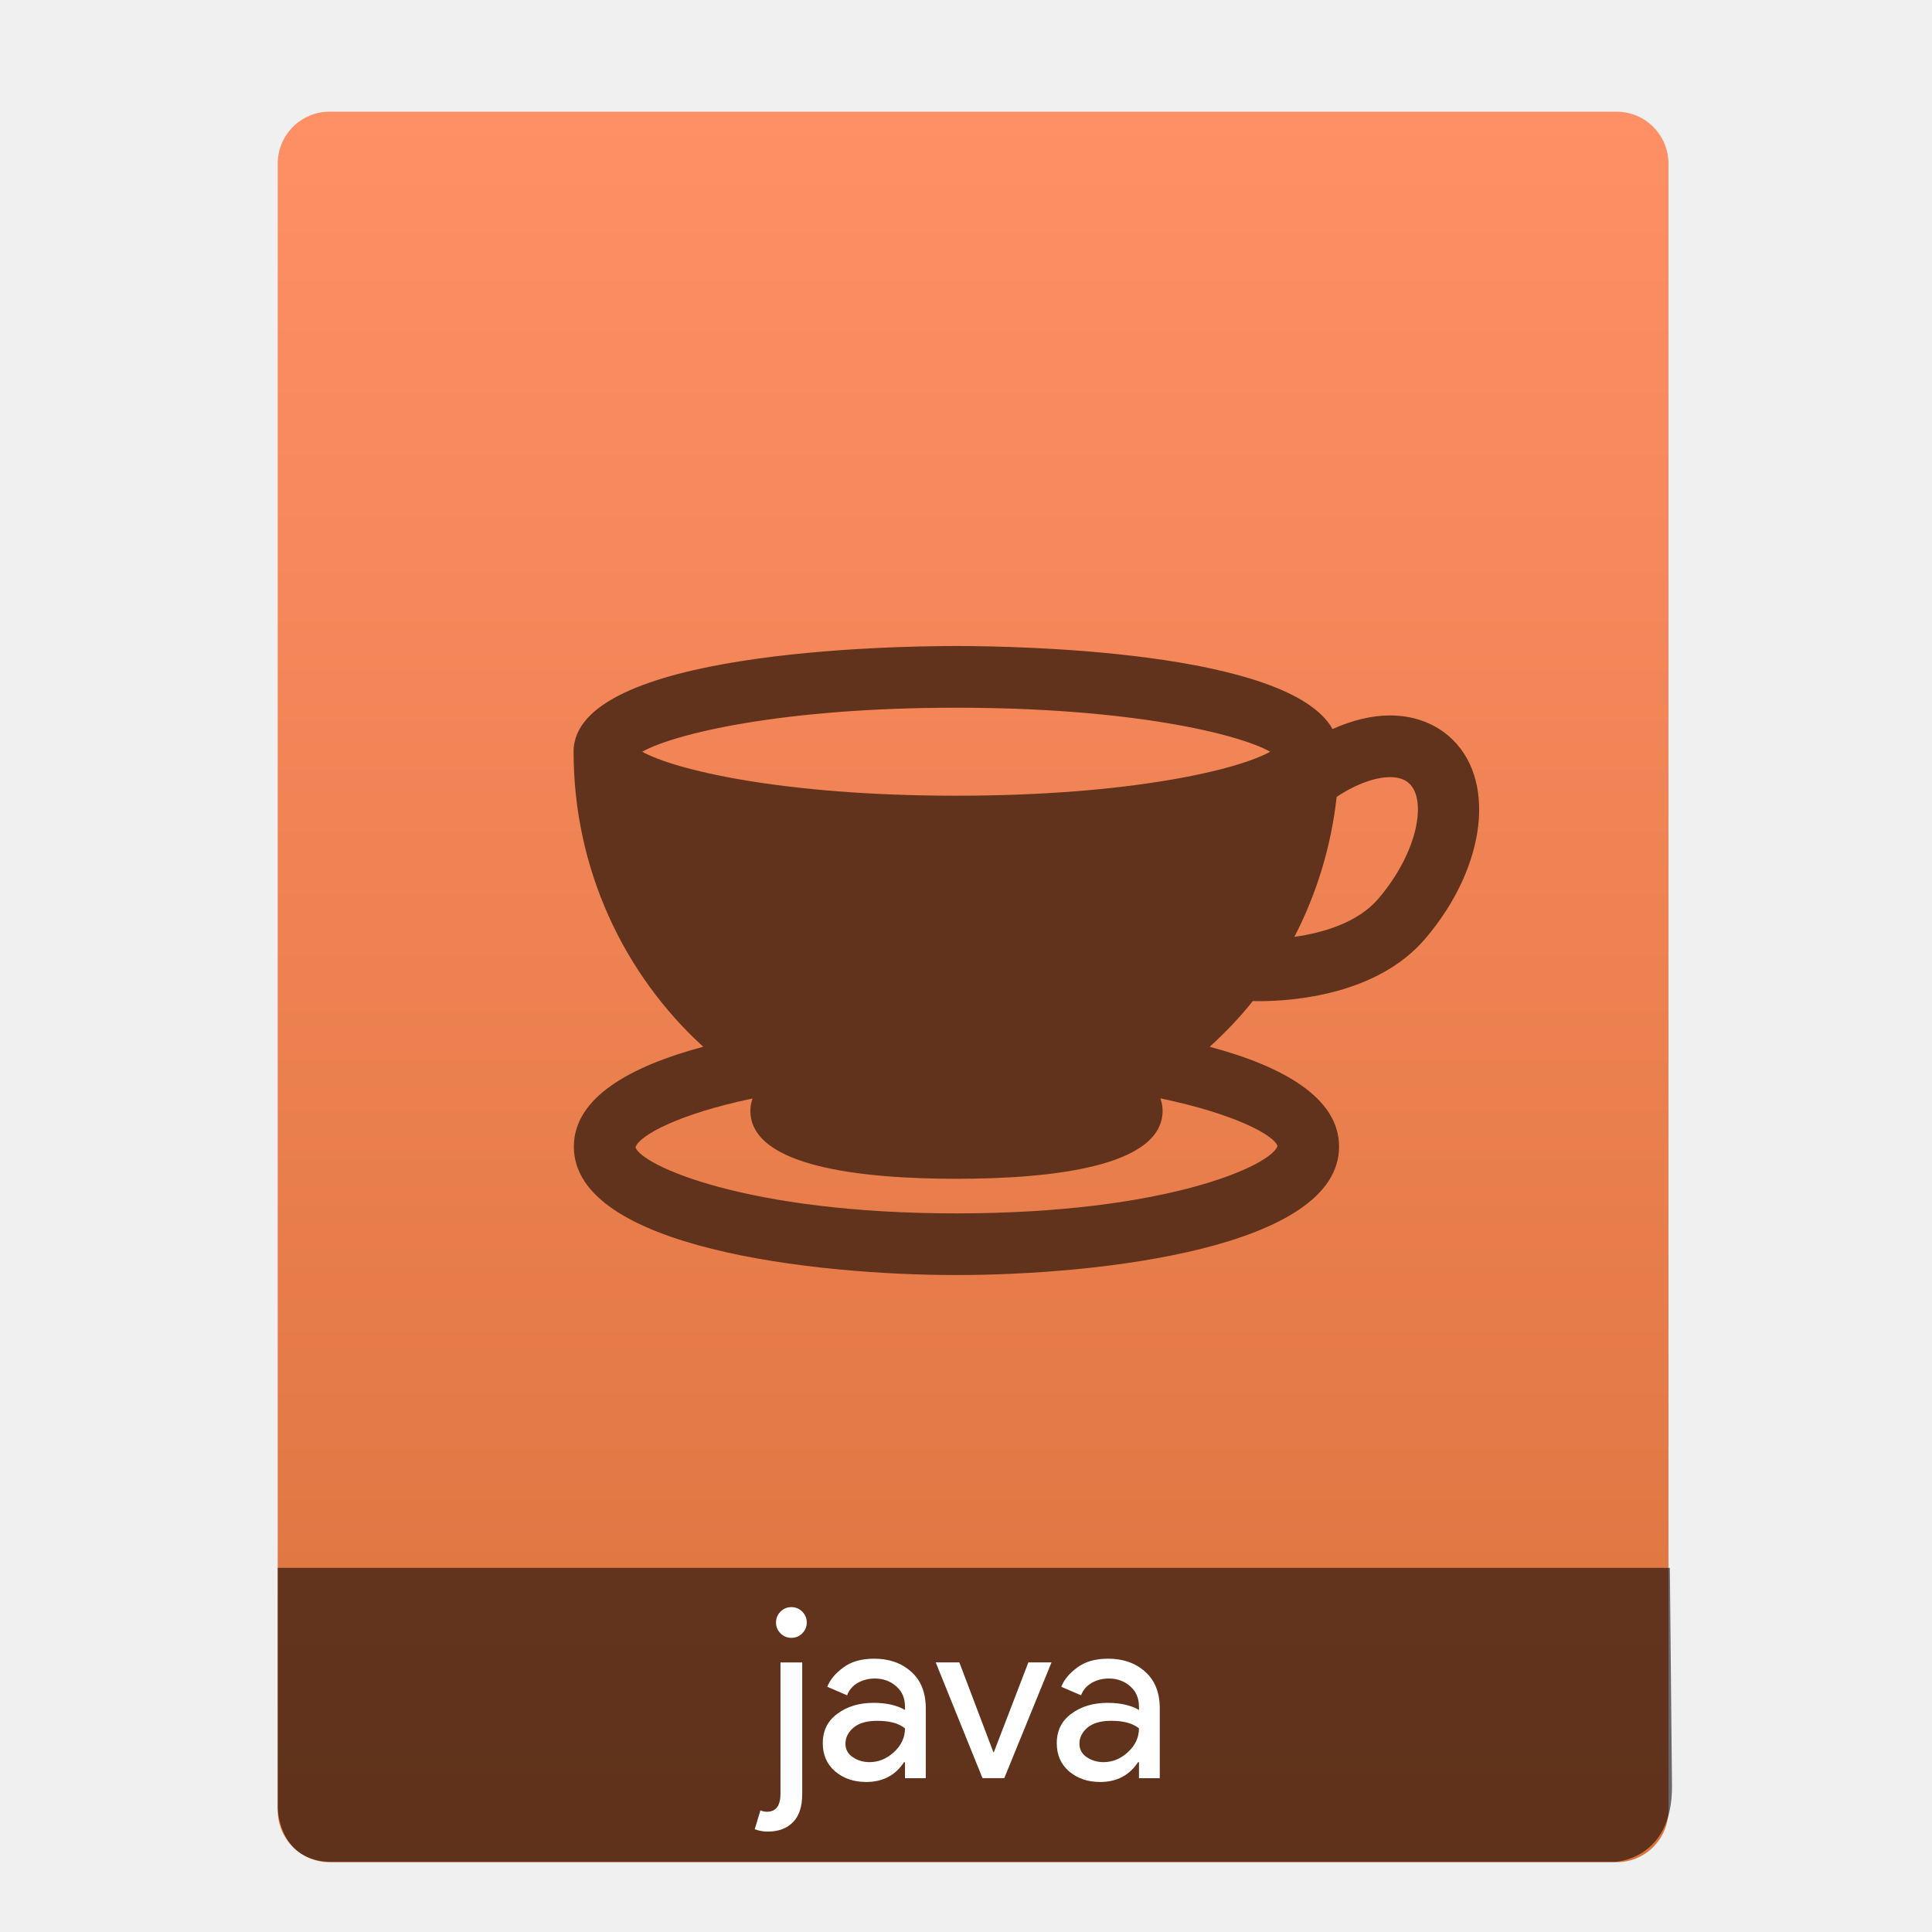
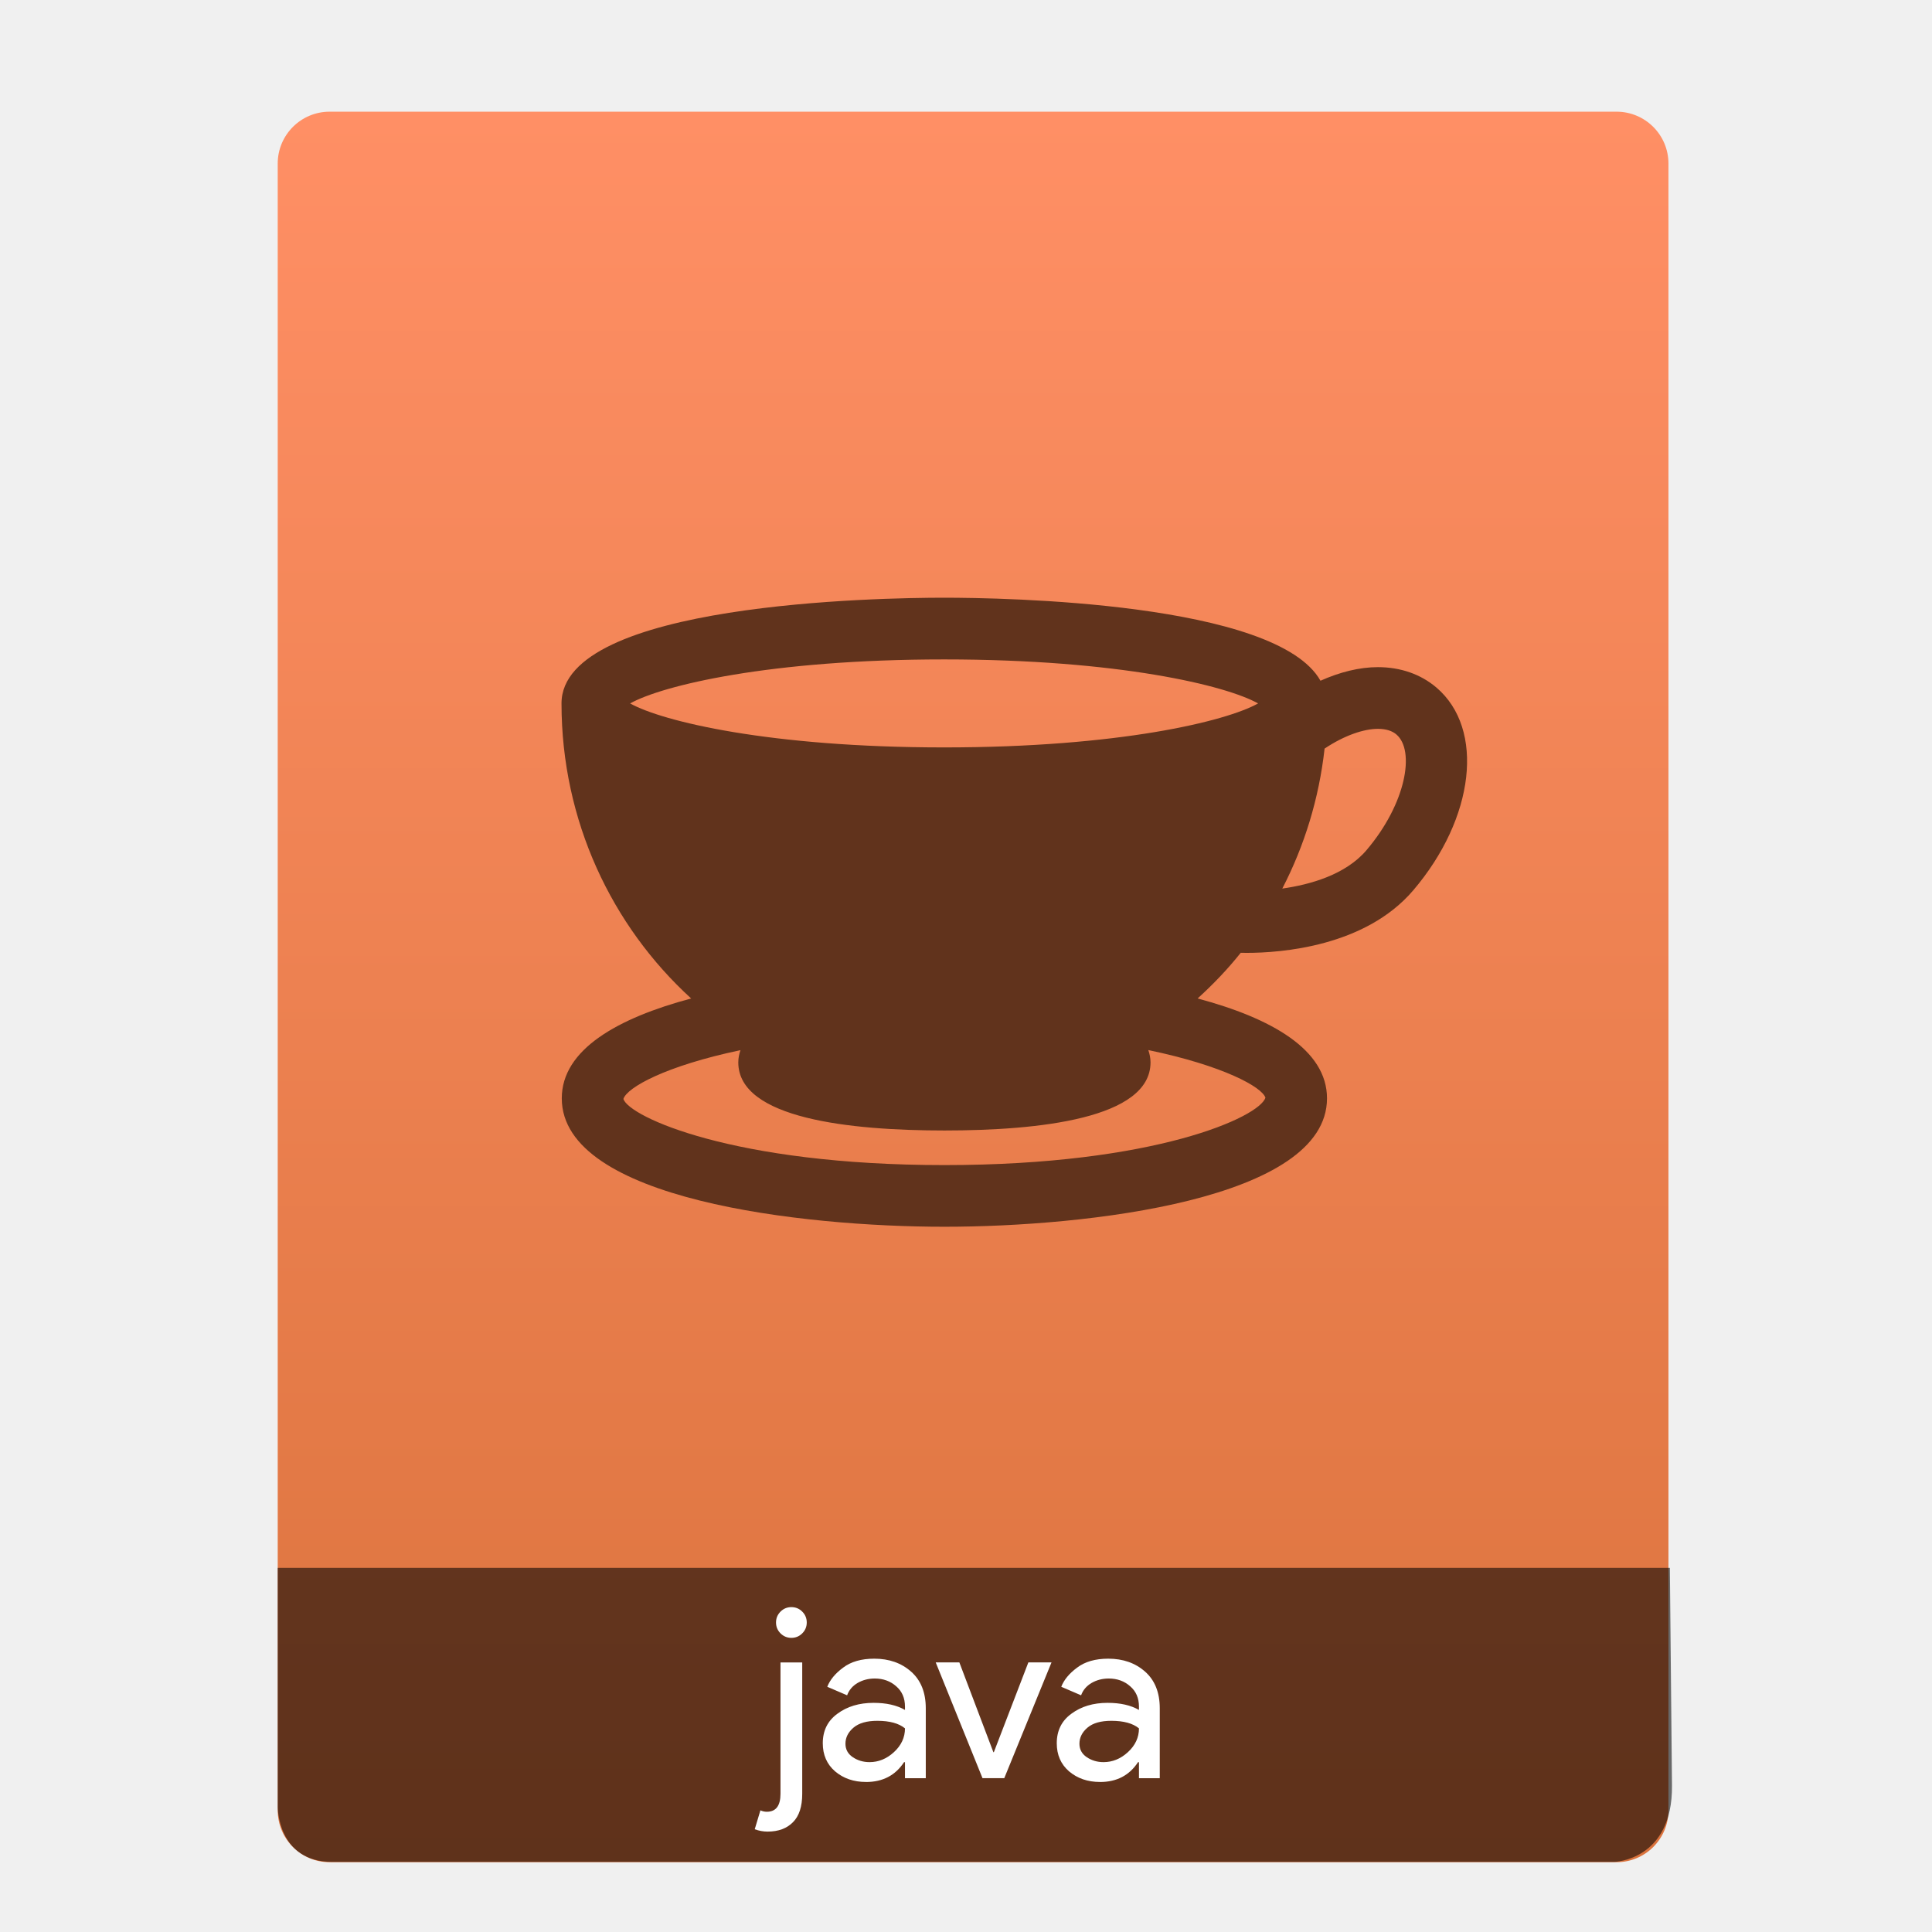
<svg xmlns="http://www.w3.org/2000/svg" xmlns:ns2="http://www.openswatchbook.org/uri/2009/osb" xmlns:xlink="http://www.w3.org/1999/xlink" viewBox="0 0 64 64" id="svg2" version="1.1" width="64" height="64">
  <defs id="defs4">
    <linearGradient xlink:href="#linearGradient4422" id="linearGradient4190-9" x1="375.571" y1="543.798" x2="375.571" y2="517.798" gradientUnits="userSpaceOnUse" gradientTransform="matrix(2.193794,0,0,2.230305,-398.0263,-639.9039)" />
    <linearGradient id="linearGradient4422">
      <stop id="stop4424" offset="0" style="stop-color:#db733d;stop-opacity:1" />
      <stop id="stop4426" offset="1" style="stop-color:#ff8f65;stop-opacity:1" />
    </linearGradient>
    <linearGradient id="linearGradient4207" ns2:paint="gradient">
      <stop style="stop-color:#3498db;stop-opacity:1;" offset="0" id="stop3371" />
      <stop style="stop-color:#3498db;stop-opacity:0;" offset="1" id="stop3373" />
    </linearGradient>
  </defs>
  <g transform="translate(-392.9882,-511.2779)" id="layer1">
    <g transform="translate(0.4198824,0.03484499)" id="layer1-3">
      <rect style="opacity:0.997;fill:url(#linearGradient4190-9);fill-opacity:1.0;stroke:none;stroke-width:0.104;stroke-linecap:round;stroke-linejoin:round;stroke-miterlimit:4;stroke-dasharray:none;stroke-opacity:1" id="rect4182-2" width="46.07" height="57.988" x="401.768" y="514.943" ry="1.719" />
      <path style="opacity:0.565;fill:#000000;fill-opacity:1;fill-rule:evenodd;stroke:none;stroke-width:1px;stroke-linecap:butt;stroke-linejoin:miter;stroke-opacity:1" d="m 401.768,563.181 -4e-5,7.904 c 0,0 -0.022,1.836 1.81,1.836 l 42.462,0 c 0,0 1.939,-0.044 1.915,-2.528 l -0.07,-7.212 z" id="path4302" />
      <g style="font-style:normal;font-weight:normal;font-size:7.827px;line-height:125%;font-family:sans-serif;letter-spacing:0px;word-spacing:0px;fill:#ffffff;fill-opacity:1;stroke:none;stroke-width:1px;stroke-linecap:butt;stroke-linejoin:miter;stroke-opacity:1" id="text4304">
        <path d="m 419.144,565.35 q -0.149,0.149 -0.36,0.149 -0.211,0 -0.36,-0.149 -0.149,-0.149 -0.149,-0.36 0,-0.211 0.149,-0.36 0.149,-0.149 0.36,-0.149 0.211,0 0.36,0.149 0.149,0.149 0.149,0.36 0,0.211 -0.149,0.36 z m -1.151,6.567 q -0.211,0 -0.423,-0.078 l 0.188,-0.626 q 0.102,0.047 0.211,0.047 0.454,0 0.454,-0.595 l 0,-4.352 0.72,0 0,4.352 q 0,0.634 -0.305,0.939 -0.305,0.313 -0.845,0.313 z" style="font-style:normal;font-variant:normal;font-weight:normal;font-stretch:normal;font-family:'Product Sans';-inkscape-font-specification:'Product Sans';fill:#ffffff;fill-opacity:1" id="path4162" />
        <path d="m 421.256,570.273 q -0.61,0 -1.025,-0.352 -0.407,-0.352 -0.407,-0.931 0,-0.626 0.485,-0.978 0.485,-0.36 1.197,-0.36 0.634,0 1.041,0.235 l 0,-0.11 q 0,-0.423 -0.29,-0.673 -0.29,-0.258 -0.712,-0.258 -0.313,0 -0.571,0.149 -0.25,0.149 -0.344,0.407 l -0.657,-0.282 q 0.133,-0.344 0.524,-0.634 0.391,-0.297 1.033,-0.297 0.736,0 1.221,0.43 0.485,0.43 0.485,1.213 l 0,2.317 -0.689,0 0,-0.532 -0.031,0 q -0.43,0.657 -1.26,0.657 z m 0.117,-0.657 q 0.446,0 0.806,-0.329 0.368,-0.337 0.368,-0.79 -0.305,-0.25 -0.916,-0.25 -0.524,0 -0.79,0.227 -0.266,0.227 -0.266,0.532 0,0.282 0.243,0.446 0.243,0.164 0.556,0.164 z" style="font-style:normal;font-variant:normal;font-weight:normal;font-stretch:normal;font-family:'Product Sans';-inkscape-font-specification:'Product Sans';fill:#ffffff;fill-opacity:1" id="path4164" />
        <path d="m 425.115,570.147 -1.55,-3.835 0.783,0 1.127,2.974 0.016,0 1.143,-2.974 0.767,0 -1.565,3.835 -0.72,0 z" style="font-style:normal;font-variant:normal;font-weight:normal;font-stretch:normal;font-family:'Product Sans';-inkscape-font-specification:'Product Sans';fill:#ffffff;fill-opacity:1" id="path4166" />
        <path d="m 429.007,570.273 q -0.61,0 -1.025,-0.352 -0.407,-0.352 -0.407,-0.931 0,-0.626 0.485,-0.978 0.485,-0.36 1.197,-0.36 0.634,0 1.041,0.235 l 0,-0.11 q 0,-0.423 -0.29,-0.673 -0.29,-0.258 -0.712,-0.258 -0.313,0 -0.571,0.149 -0.25,0.149 -0.344,0.407 l -0.657,-0.282 q 0.133,-0.344 0.524,-0.634 0.391,-0.297 1.033,-0.297 0.736,0 1.221,0.43 0.485,0.43 0.485,1.213 l 0,2.317 -0.689,0 0,-0.532 -0.031,0 q -0.43,0.657 -1.26,0.657 z m 0.117,-0.657 q 0.446,0 0.806,-0.329 0.368,-0.337 0.368,-0.79 -0.305,-0.25 -0.916,-0.25 -0.524,0 -0.79,0.227 -0.266,0.227 -0.266,0.532 0,0.282 0.243,0.446 0.243,0.164 0.556,0.164 z" style="font-style:normal;font-variant:normal;font-weight:normal;font-stretch:normal;font-family:'Product Sans';-inkscape-font-specification:'Product Sans';fill:#ffffff;fill-opacity:1" id="path4168" />
      </g>
-       <path id="cup-3" style="fill:#61331c;fill-opacity:1" d="m 434.069,544.405 c 0.058,10e-4 0.111,0.003 0.194,0.003 1.129,0 3.926,-0.202 5.52,-2.071 2.041,-2.394 2.378,-5.345 0.769,-6.718 -0.519,-0.442 -1.19,-0.676 -1.941,-0.676 -0.609,0 -1.257,0.163 -1.9,0.45 -1.464,-2.606 -10.523,-2.75 -12.467,-2.75 -2.117,6e-5 -12.673,0.169 -12.675,3.5 l 0,5.4e-4 c 0,0 0,0 0,5.5e-4 l 0,5.5e-4 c 0,3.89 1.669,7.379 4.295,9.774 -2.437,0.651 -4.286,1.692 -4.286,3.308 0,3.358 7.967,4.254 12.675,4.254 4.707,0 12.674,-0.896 12.674,-4.254 0,-1.616 -1.85,-2.658 -4.286,-3.308 0.513,-0.467 0.995,-0.968 1.429,-1.514 z m 5.157,-7.231 c 0.623,0.53 0.328,2.284 -0.996,3.838 -0.692,0.809 -1.861,1.135 -2.784,1.266 0.731,-1.412 1.216,-2.978 1.401,-4.637 0.667,-0.445 1.307,-0.654 1.766,-0.654 0.262,0 0.469,0.063 0.614,0.187 z m -14.982,-2.487 c 5.785,0 9.343,0.865 10.4,1.458 -1.057,0.593 -4.616,1.457 -10.4,1.457 -5.786,0 -9.344,-0.865 -10.402,-1.457 1.057,-0.593 4.616,-1.458 10.402,-1.458 z m 10.643,14.518 c -0.195,0.636 -3.645,2.233 -10.634,2.233 -6.989,0 -10.44,-1.597 -10.634,-2.19 0.116,-0.379 1.395,-1.096 3.878,-1.617 -0.043,0.127 -0.072,0.26 -0.072,0.405 0,1.865 3.713,2.256 6.829,2.256 3.114,0 6.827,-0.391 6.827,-2.256 0,-0.145 -0.03,-0.279 -0.073,-0.408 2.484,0.516 3.764,1.224 3.879,1.577 z" />
+       <path id="cup-3" style="fill:#61331c;fill-opacity:1" d="m 433.669,542.805 c 0.058,10e-4 0.111,0.003 0.194,0.003 1.129,0 3.926,-0.202 5.52,-2.071 2.041,-2.394 2.378,-5.345 0.769,-6.718 -0.519,-0.442 -1.19,-0.676 -1.941,-0.676 -0.609,0 -1.257,0.163 -1.9,0.45 -1.464,-2.606 -10.523,-2.75 -12.467,-2.75 -2.117,6e-5 -12.673,0.169 -12.675,3.5 l 0,5.4e-4 c 0,0 0,0 0,5.5e-4 l 0,5.5e-4 c 0,3.89 1.669,7.379 4.295,9.774 -2.437,0.651 -4.286,1.692 -4.286,3.308 0,3.358 7.967,4.254 12.675,4.254 4.707,0 12.674,-0.896 12.674,-4.254 0,-1.616 -1.85,-2.658 -4.286,-3.308 0.513,-0.467 0.995,-0.968 1.429,-1.514 z m 5.157,-7.231 c 0.623,0.53 0.328,2.284 -0.996,3.838 -0.692,0.809 -1.861,1.135 -2.784,1.266 0.731,-1.412 1.216,-2.978 1.401,-4.637 0.667,-0.445 1.307,-0.654 1.766,-0.654 0.262,0 0.469,0.063 0.614,0.187 z m -14.982,-2.487 c 5.785,0 9.343,0.865 10.4,1.458 -1.057,0.593 -4.616,1.457 -10.4,1.457 -5.786,0 -9.344,-0.865 -10.402,-1.457 1.057,-0.593 4.616,-1.458 10.402,-1.458 z m 10.643,14.518 c -0.195,0.636 -3.645,2.233 -10.634,2.233 -6.989,0 -10.44,-1.597 -10.634,-2.19 0.116,-0.379 1.395,-1.096 3.878,-1.617 -0.043,0.127 -0.072,0.26 -0.072,0.405 0,1.865 3.713,2.256 6.829,2.256 3.114,0 6.827,-0.391 6.827,-2.256 0,-0.145 -0.03,-0.279 -0.073,-0.408 2.484,0.516 3.764,1.224 3.879,1.577 z" />
    </g>
  </g>
</svg>
